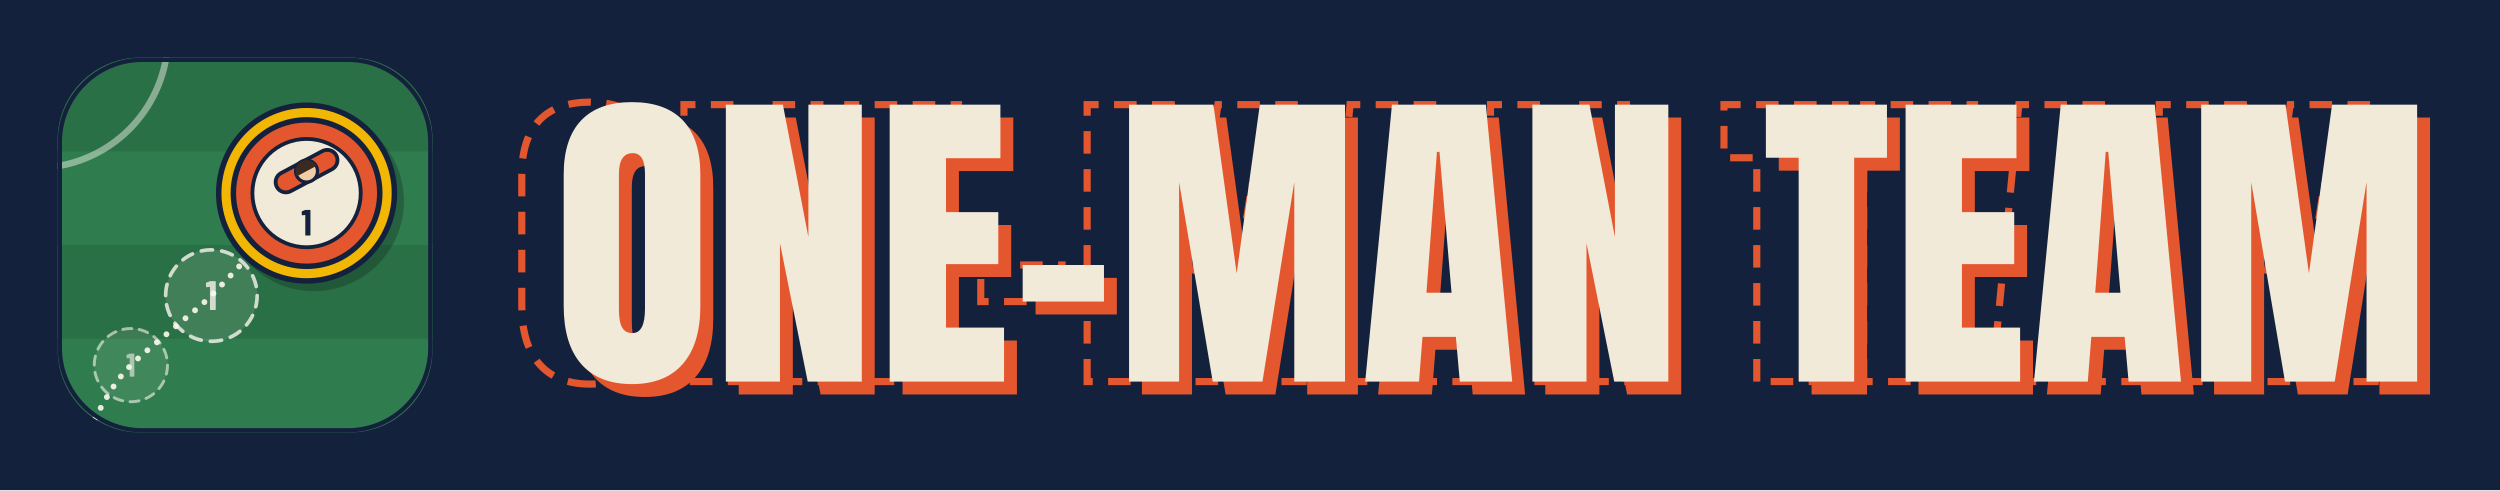
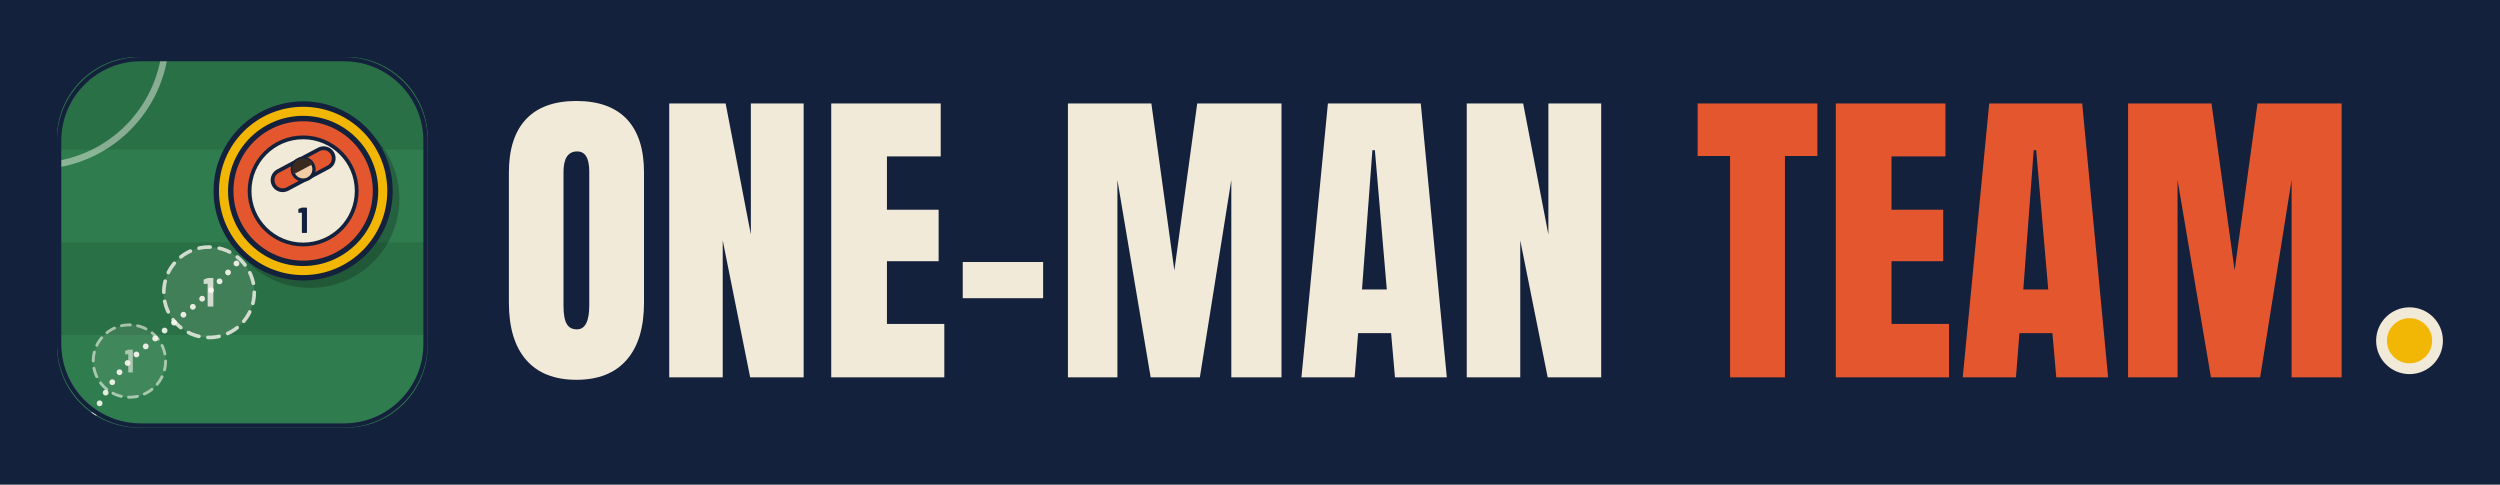
- <svg xmlns="http://www.w3.org/2000/svg" viewBox="0 0 1734.2 340">
-   <rect width="1734.2" height="340" fill="#14213D" />
+ <svg xmlns="http://www.w3.org/2000/svg" viewBox="0 0 1753.8 340">
+   <rect width="1753.8" height="340" fill="#14213D" />
  <g transform="translate(40 40)">
    <defs>
      <clipPath id="ic">
        <rect y="0" width="260" height="260" rx="57.2" />
      </clipPath>
    </defs>
    <g clip-path="url(#ic)">
      <g transform="translate(0 0) scale(0.2539062)">
        <rect width="1024" height="1024" fill="#2F7D4F" />
        <rect y="0" width="1024" height="256" fill="#2A7046" />
        <rect y="512" width="1024" height="256" fill="#2A7046" />
        <path d="M-30 300 A 360 360 0 0 0 300 -30" fill="none" stroke="#FBF8F0" stroke-opacity=".45" stroke-width="18" />
        <path d="M-20 1230 L90 1010 C130 930 160 880 200 840 S 380 690 420 650 S 590 470 680 370" fill="none" stroke="#FBF8F0" stroke-width="16" stroke-linecap="round" stroke-dasharray="0 34" opacity=".9" />
        <g opacity="0.6">
          <circle cx="200" cy="840" r="100" fill="#FBF8F0" fill-opacity="0.14" stroke="#FBF8F0" stroke-width="8" stroke-dasharray="24.7 20.2" stroke-linecap="round" />
          <path d="M197.6 808.5H208.5Q208.9 808.5 209.2 808.8Q209.5 809.1 209.5 809.6V870.4Q209.5 870.9 209.2 871.2Q208.9 871.5 208.5 871.5H197.9Q197.5 871.5 197.2 871.2Q196.8 870.9 196.8 870.4V821.3Q196.8 820.9 196.4 820.9L189.5 821.7H189.3Q188.3 821.7 188.3 820.7L188 813Q188 812.1 188.8 811.7L196.2 808.8Q196.9 808.5 197.6 808.5Z" fill="#FBF8F0" />
        </g>
        <g opacity="0.8">
          <circle cx="420" cy="650" r="125" fill="#FBF8F0" fill-opacity="0.14" stroke="#FBF8F0" stroke-width="10" stroke-dasharray="30.9 25.2" stroke-linecap="round" />
          <path d="M417 610.6H430.6Q431.1 610.6 431.5 611Q431.9 611.4 431.9 612V688Q431.9 688.6 431.5 689Q431.1 689.4 430.6 689.4H417.4Q416.8 689.4 416.5 689Q416.1 688.6 416.1 688V626.6Q416.1 626.1 415.5 626.1L406.8 627.2H406.6Q405.4 627.2 405.4 625.9L405 616.2Q405 615.1 406 614.7L415.3 611Q416.2 610.6 417 610.6Z" fill="#FBF8F0" />
        </g>
        <circle cx="700" cy="392" r="246" fill="#0B1A12" opacity=".28" />
        <circle cx="680" cy="370" r="240" fill="#F2B705" stroke="#14213D" stroke-width="15" />
        <circle cx="680" cy="370" r="200" fill="#E4572E" stroke="#14213D" stroke-width="15" />
        <circle cx="680" cy="370" r="148" fill="#F2EAD8" stroke="#14213D" stroke-width="10.5" />
        <g transform="translate(680 310) rotate(-28)">
          <rect x="-92" y="-28" width="184" height="56" rx="28" fill="#E4572E" stroke="#14213D" stroke-width="10.5" />
          <circle cx="0" cy="0" r="30" fill="#F1CDA6" stroke="#14213D" stroke-width="9" />
          <path d="M-30 0 A30 30 0 0 1 30 0 Z" fill="#3B2A20" />
        </g>
        <path d="M677.3 416H689.4Q689.9 416 690.2 416.4Q690.6 416.7 690.6 417.2V484.8Q690.6 485.3 690.2 485.6Q689.9 486 689.4 486H677.7Q677.2 486 676.8 485.6Q676.5 485.3 676.5 484.8V430.2Q676.5 429.8 676 429.8L668.3 430.7H668.1Q667 430.7 667 429.6L666.7 421Q666.7 420 667.6 419.6L675.8 416.3Q676.6 416 677.3 416Z" fill="#14213D" />
      </g>
    </g>
    <rect x="1.5" y="1.5" width="257" height="257" rx="57.2" fill="none" stroke="#14213D" stroke-width="3" />
    <g transform="translate(310 18.2) scale(0.97217)">
-       <defs>
-         <path id="omt-lk" d="M55.9 214.2Q32.2 214.2 19.7 199.9Q7.2 185.6 7.2 158.5V64.6Q7.2 39.3 19.6 26.1Q32 13 55.9 13Q79.8 13 92.3 26.1Q104.7 39.3 104.7 64.6V158.5Q104.7 185.6 92.1 199.9Q79.6 214.2 55.9 214.2ZM56.3 177.8Q65.2 177.8 65.2 160.4V64Q65.2 49.4 56.5 49.4Q46.6 49.4 46.6 64.3V160.7Q46.6 169.9 48.9 173.8Q51.1 177.8 56.3 177.8ZM122.9 212.4V14.8H163.6L181.8 109.4V14.8H219.9V212.4H181.3L161.5 113.6V212.4ZM239.8 212.4V14.8H318.8V53H280V91.5H317.3V128.6H280V173.9H321.4V212.4ZM334.7 155.3V129.2H392.7V155.3ZM410.6 212.4V14.8H470.8L487.4 135.3L503.9 14.8H564.7V212.4H528.5V70L505.8 212.4H470.3L446.3 70V212.4ZM579.1 212.4 598.2 14.8H665.2L684 212.4H646.6L643.8 180.5H620L617.5 212.4ZM622.8 149H640.7L632.1 48.5H630.3ZM698.4 212.4V14.8H739.1L757.3 109.4V14.8H795.4V212.4H756.8L737 113.6V212.4ZM888.4 212.4V52.7H865V14.8H951.4V52.7H928V212.4ZM964.7 212.4V14.8H1043.8V53H1004.9V91.5H1042.2V128.6H1004.9V173.9H1046.4V212.4ZM1056.3 212.4 1075.4 14.8H1142.5L1161.2 212.4H1123.8L1121 180.5H1097.2L1094.7 212.4ZM1100 149H1118L1109.3 48.5H1107.5ZM1175.6 212.4V14.8H1235.8L1252.5 135.3L1269 14.8H1329.7V212.4H1293.6V70L1270.9 212.4H1235.4L1211.3 70V212.4Z" />
-       </defs>
-       <g transform="translate(35 0)">
-         <use href="#omt-lk" fill="none" stroke="#E4572E" stroke-width="5.1" stroke-dasharray="16.1 11" transform="translate(-29.9 0)" />
-         <use href="#omt-lk" fill="#E4572E" transform="translate(9.2 9.2)" />
-         <use href="#omt-lk" fill="#F2EAD8" />
-       </g>
+       <path d="M55.9 214.2Q32.2 214.2 19.7 199.9Q7.2 185.6 7.2 158.5V64.6Q7.2 39.3 19.6 26.1Q32 13 55.9 13Q79.8 13 92.3 26.1Q104.7 39.3 104.7 64.6V158.5Q104.7 185.6 92.1 199.9Q79.6 214.2 55.9 214.2ZM56.3 177.8Q65.2 177.8 65.2 160.4V64Q65.2 49.4 56.5 49.4Q46.6 49.4 46.6 64.3V160.7Q46.6 169.9 48.9 173.8Q51.1 177.8 56.3 177.8ZM122.9 212.4V14.8H163.6L181.8 109.4V14.8H219.9V212.4H181.3L161.5 113.6V212.4ZM239.8 212.4V14.8H318.8V53H280V91.5H317.3V128.6H280V173.9H321.4V212.4ZM334.7 155.3V129.2H392.7V155.3ZM410.6 212.4V14.8H470.8L487.4 135.3L503.9 14.8H564.7V212.4H528.5V70L505.8 212.4H470.3L446.3 70V212.4ZM579.1 212.4 598.2 14.8H665.2L684 212.4H646.6L643.8 180.5H620L617.5 212.4ZM622.8 149H640.7L632.1 48.5H630.3ZM698.4 212.4V14.8H739.1L757.3 109.4V14.8H795.4V212.4H756.8L737 113.6V212.4Z" fill="#F2EAD8" />
+       <path d="M888.4 212.4V52.7H865V14.8H951.4V52.7H928V212.4ZM964.7 212.4V14.8H1043.8V53H1004.9V91.5H1042.2V128.6H1004.9V173.9H1046.4V212.4ZM1056.3 212.4 1075.4 14.8H1142.5L1161.2 212.4H1123.8L1121 180.5H1097.2L1094.7 212.4ZM1100 149H1118L1109.3 48.5H1107.5ZM1175.6 212.4V14.8H1235.8L1252.5 135.3L1269 14.8H1329.7V212.4H1293.6V70L1270.9 212.4H1235.4L1211.3 70V212.4Z" fill="#E4572E" />
+       <circle cx="1378.7" cy="186" r="20.2" fill="#F2B705" stroke="#F2EAD8" stroke-width="7.8" />
    </g>
  </g>
</svg>
